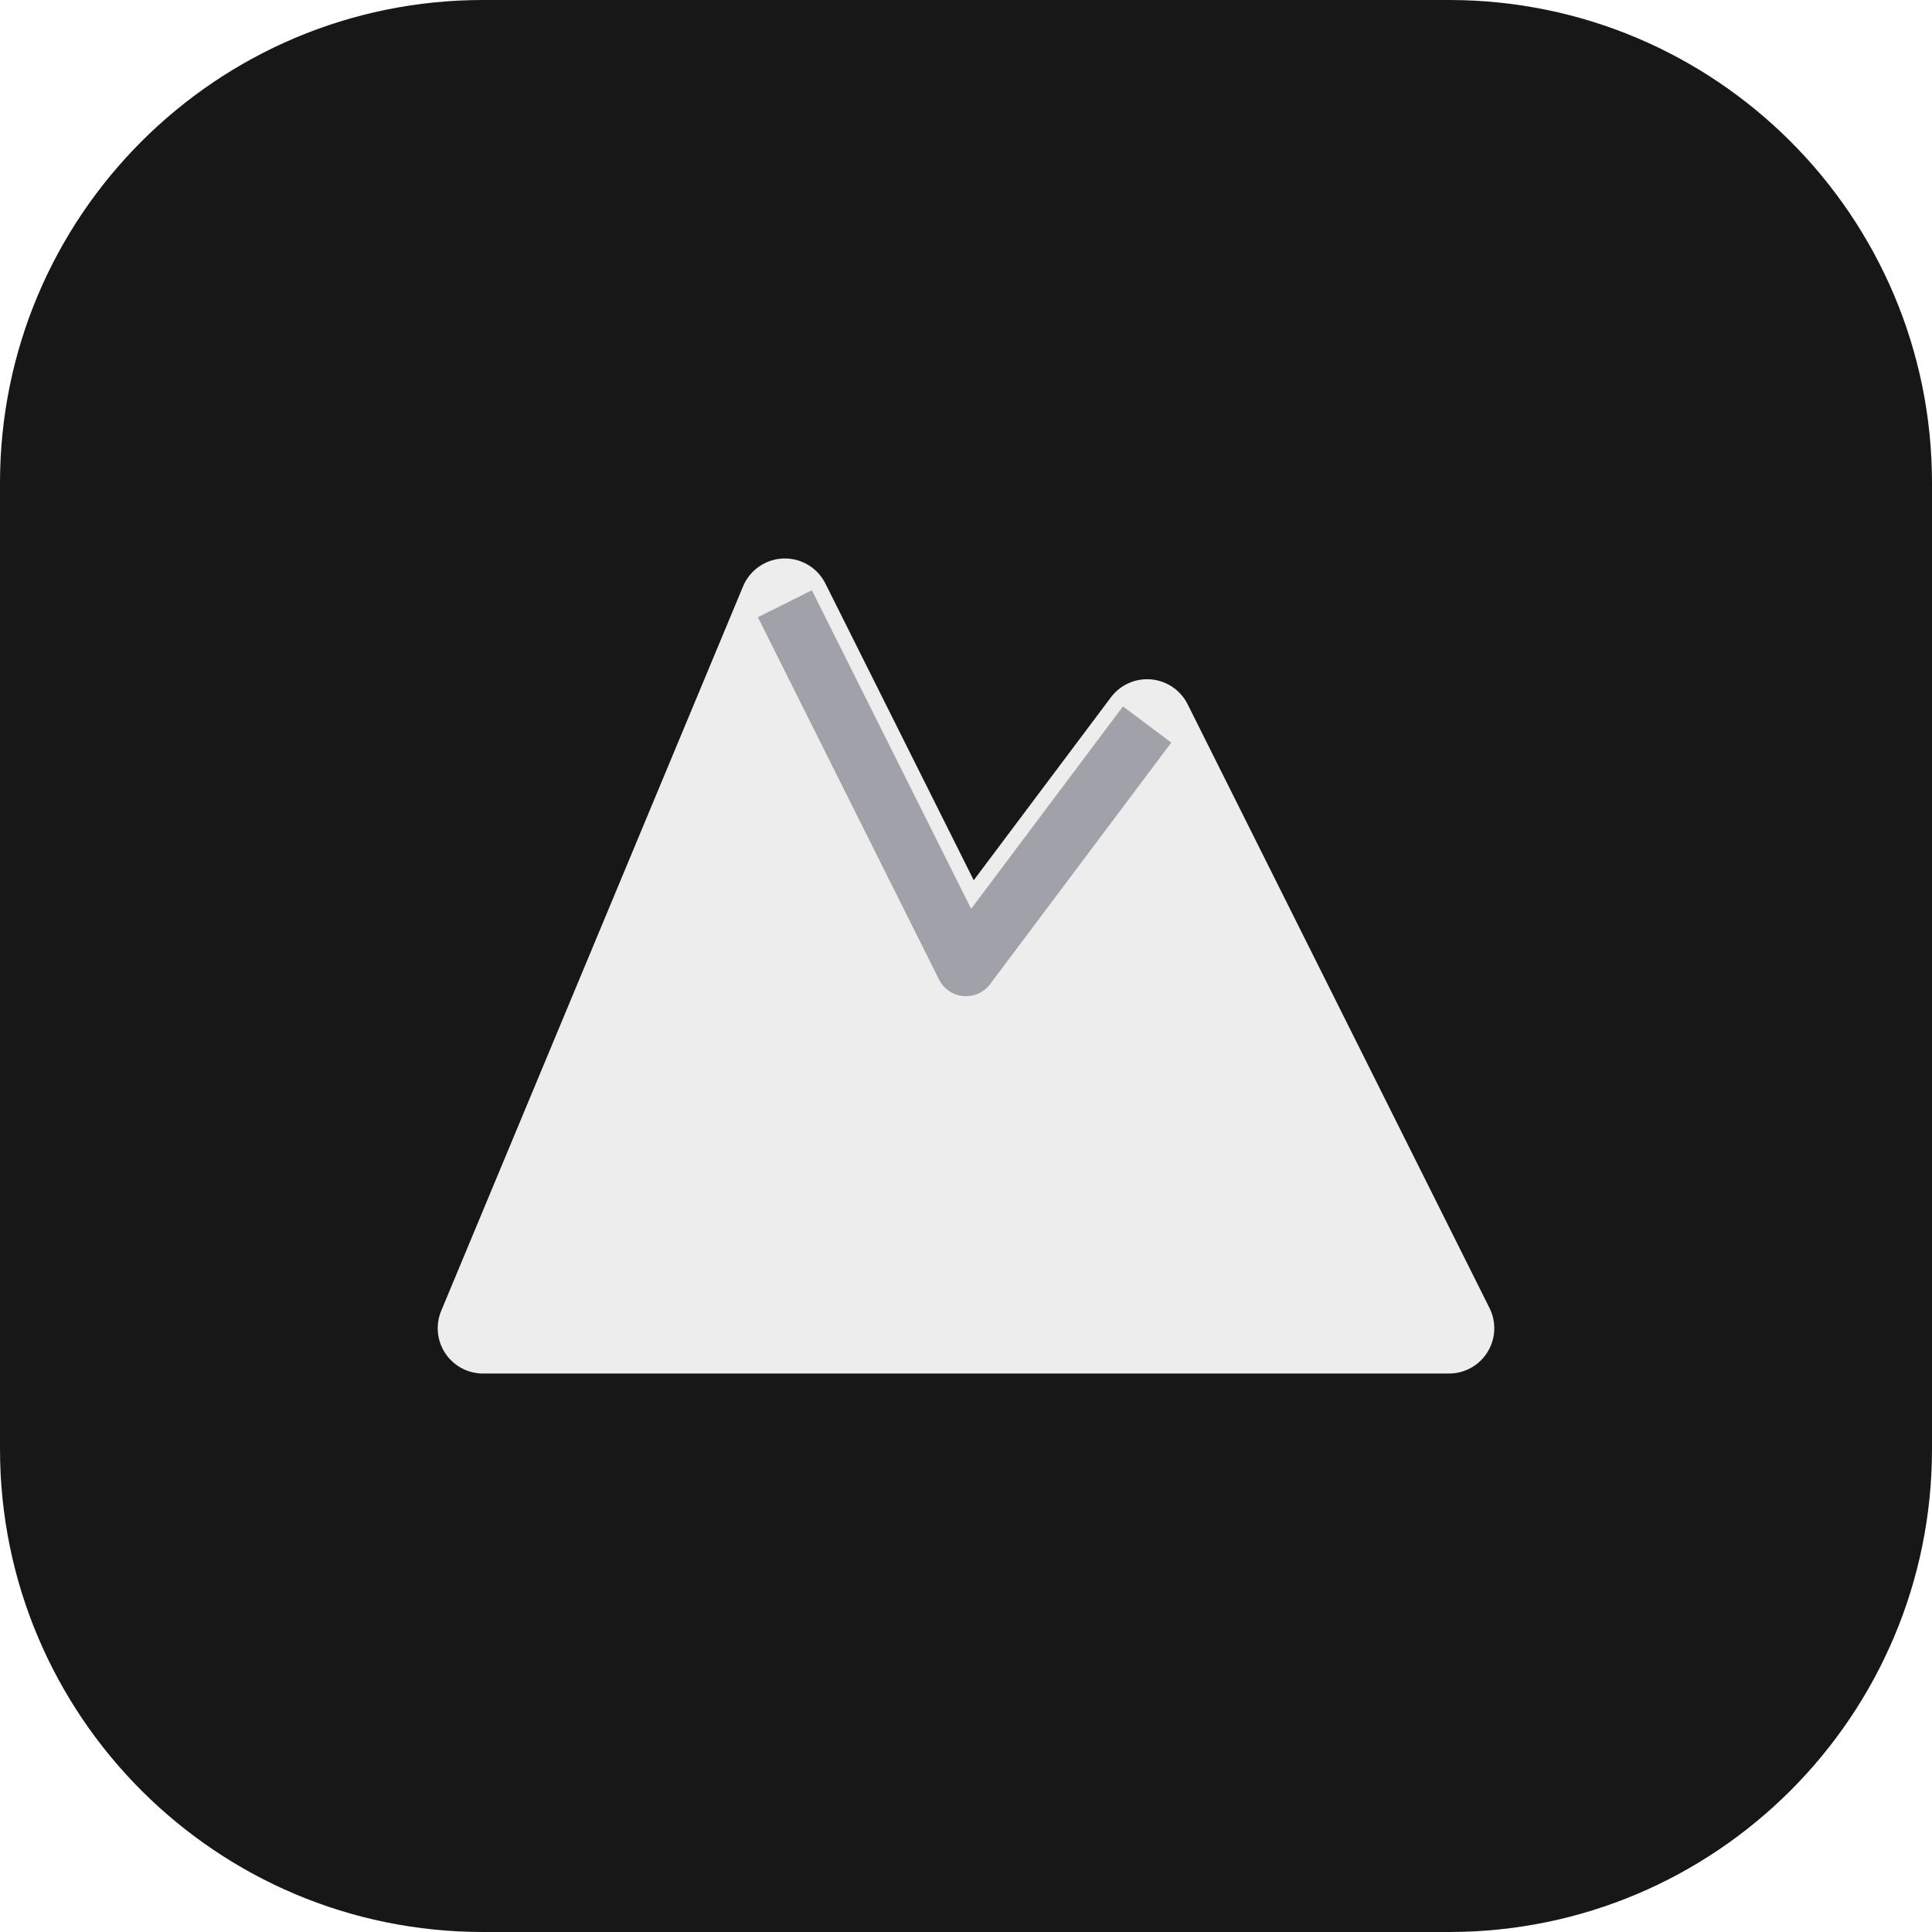
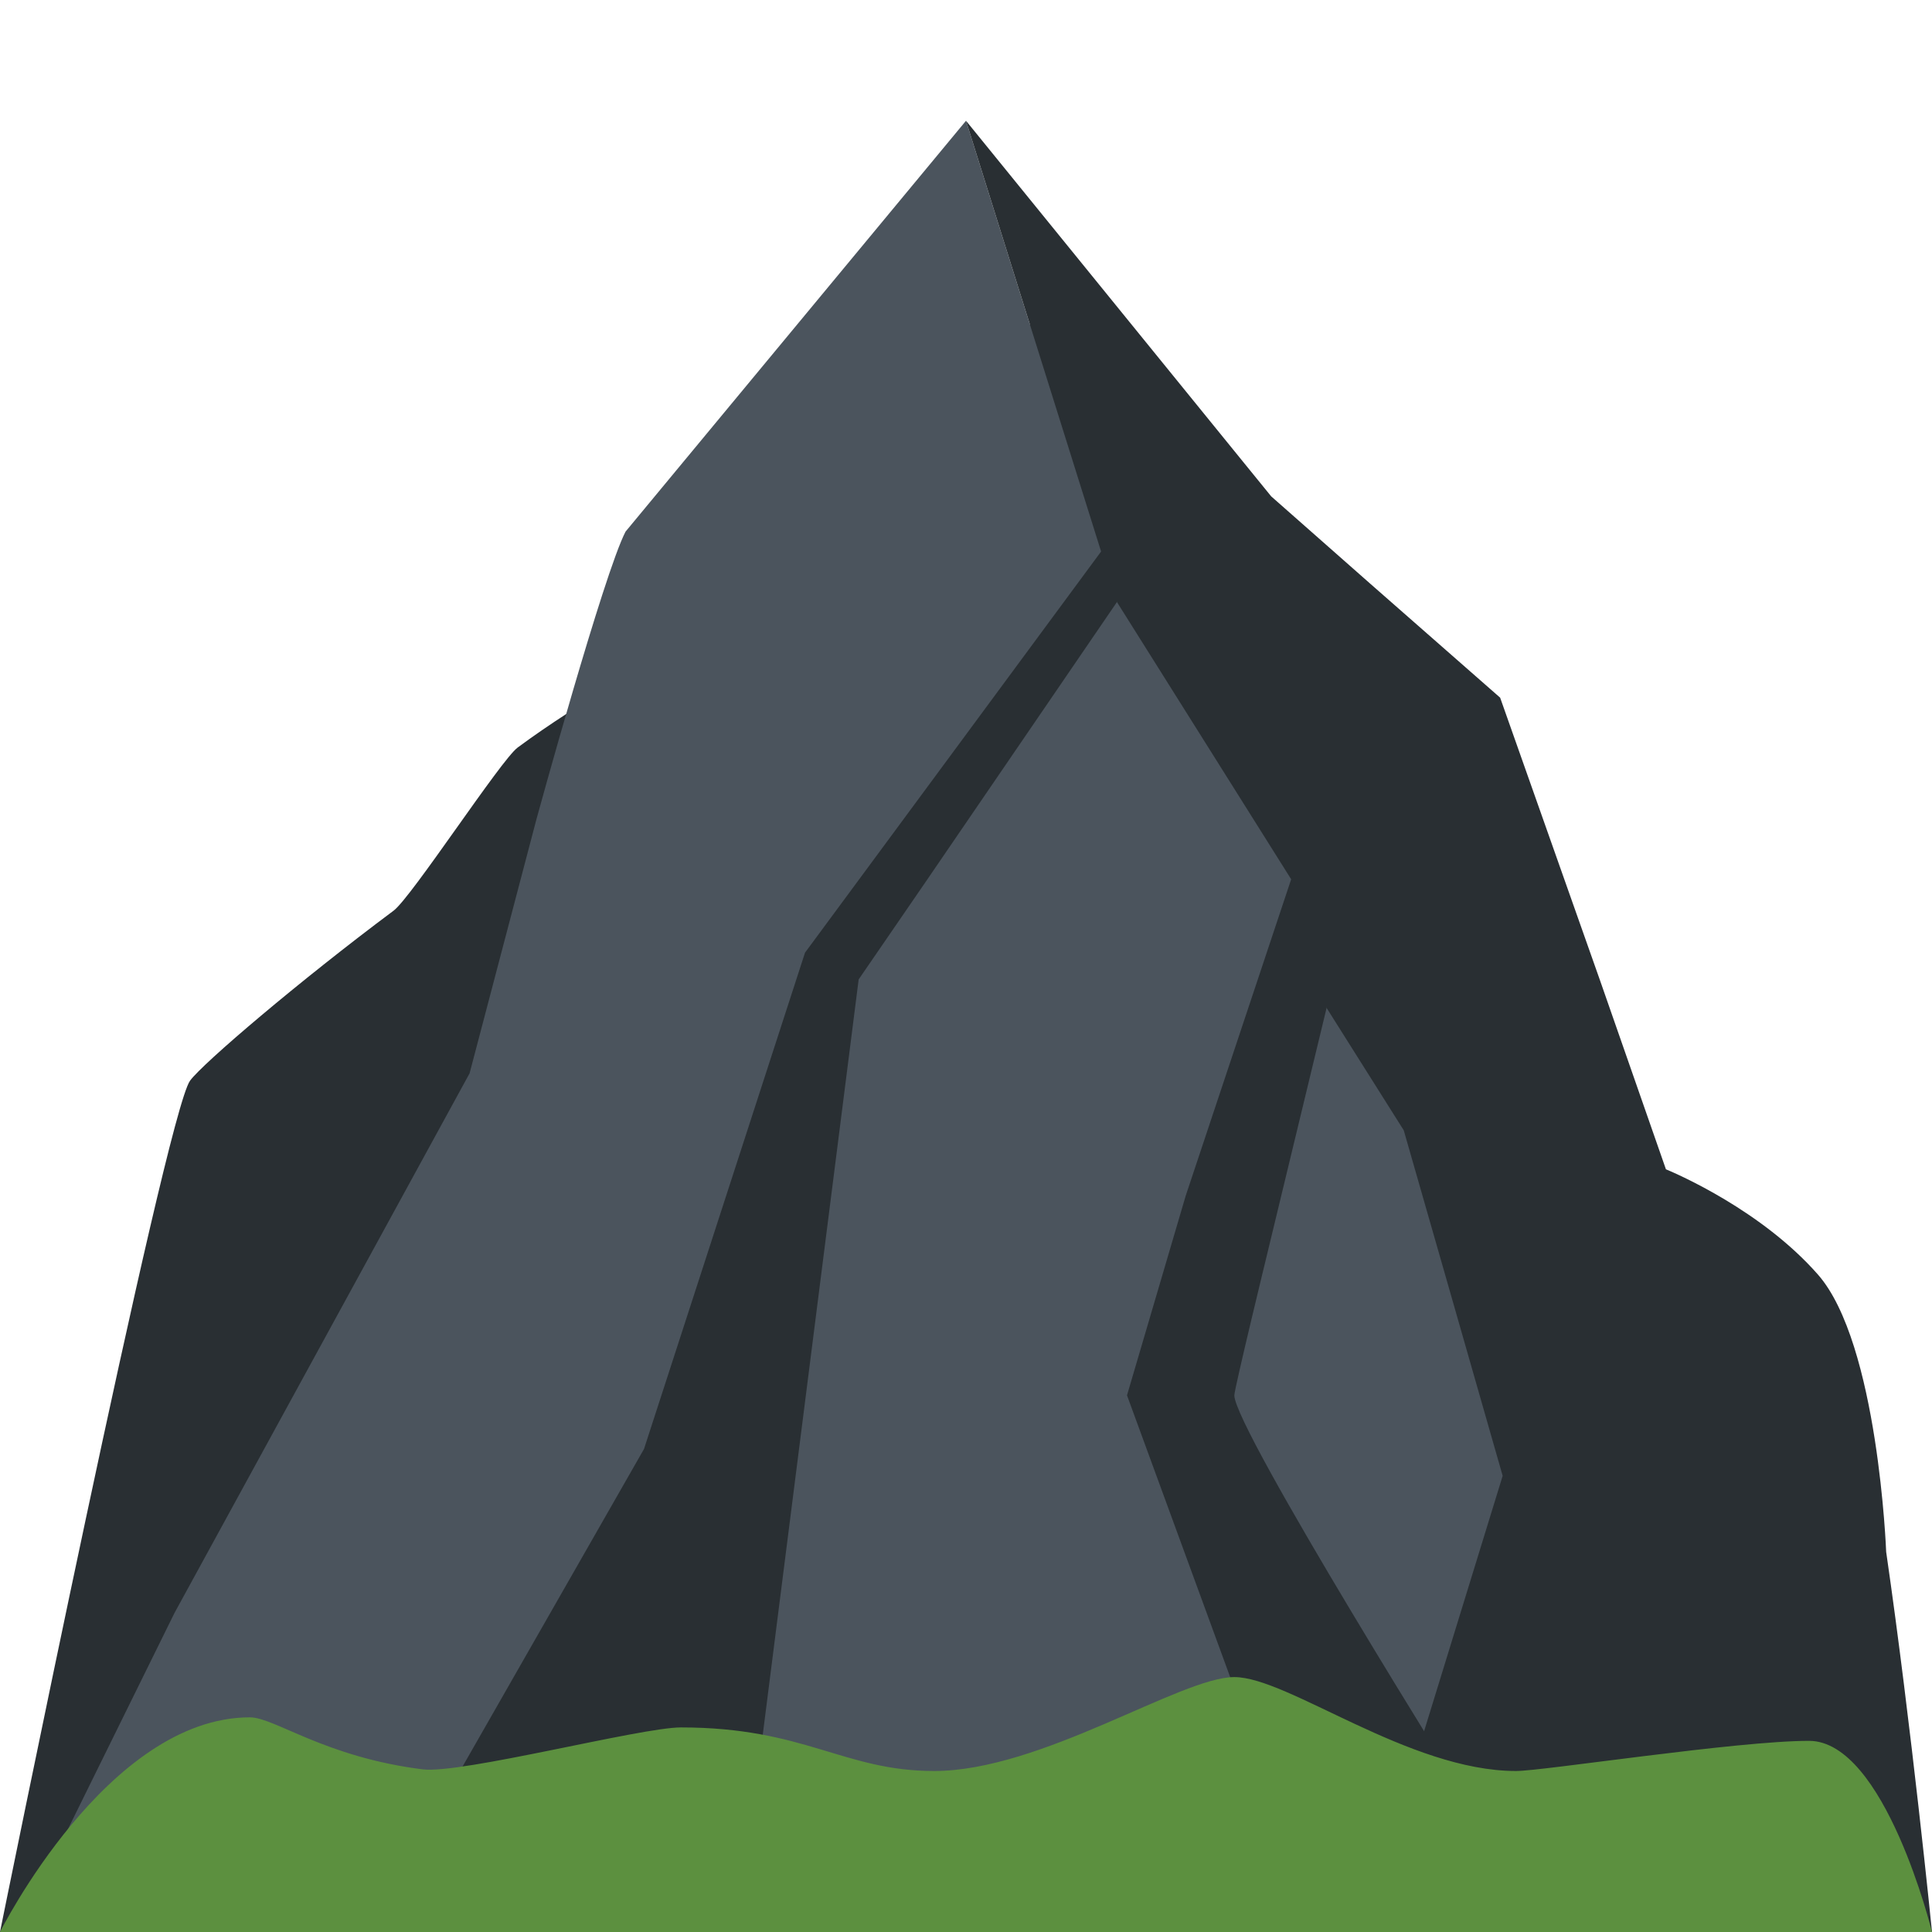
- <svg xmlns="http://www.w3.org/2000/svg" viewBox="0 0 32 32" fill="none">
-   <rect width="32" height="32" rx="8" fill="#171717" />
-   <path d="M8 22L13 10L16 16L19 12L24 22H8Z" fill="#ededed" stroke="#ededed" stroke-width="1.5" stroke-linejoin="round" />
-   <path d="M13 10L16 16L19 12" fill="none" stroke="#a1a1aa" stroke-width="1" stroke-linejoin="round" />
+ <svg xmlns="http://www.w3.org/2000/svg" width="1em" height="1em" viewBox="0 0 36 36">
+   <path fill="#292f33" d="M19.083 35.5L12.25 12.292s-1.42.761-2.604 1.637c-.313.231-1.977 2.79-2.312 3.04c-1.762 1.315-3.552 2.841-3.792 3.167C3.083 20.76 0 36 0 36z" />
+   <path fill="#4b545d" d="m26.5 15.25l-7.312-9.212L18 2.25l-5.373 6.484l-.971 1.172C11.25 10.688 10 15.25 10 15.25L8.75 20L3.252 30.054L.917 34.791L32 35z" />
+   <path fill="#292f33" d="M12 34h2l2-15.75l1.234-1.797l3.578-5.234l.094-1.469l-3.287 4.454L15 17.752l-2.388 7.362L12 27l-1.791 3.134L8 34zm12.059-17.616l-1.965 5.897L21 26l2.792 7.625l3.552-.062S23 26.625 23 26c0-.12.625-2.687.625-2.687l1.094-4.531L25 17.25z" />
+   <path fill="#292f33" d="M36 36s-.384-3.845-.854-7.083c0 0-.146-3.885-1.271-5.167c-1.049-1.195-2.624-1.875-2.833-1.962l-1.229-3.523L27.953 13l-2.422-2.125l-1.844-1.626l-.505-.621L18 2.25l2.289 7.299l.524 1.67l3.246 5.165l.66 2.397l1.438 2.281l.774 2.701L28 27.5L26 34z" />
+   <path fill="#5c903f" d="M33.708 32.438c-1.345 0-4.958.562-5.458.562c-2 0-4.25-1.75-5.25-1.75S19.406 33 17.406 33c-1.688 0-2.406-.812-4.719-.812c-.748 0-4.096.871-4.812.781C6.052 32.741 5.115 32 4.656 32C2 32 0 36 0 36h36s-.875-3.562-2.292-3.562" />
</svg>
